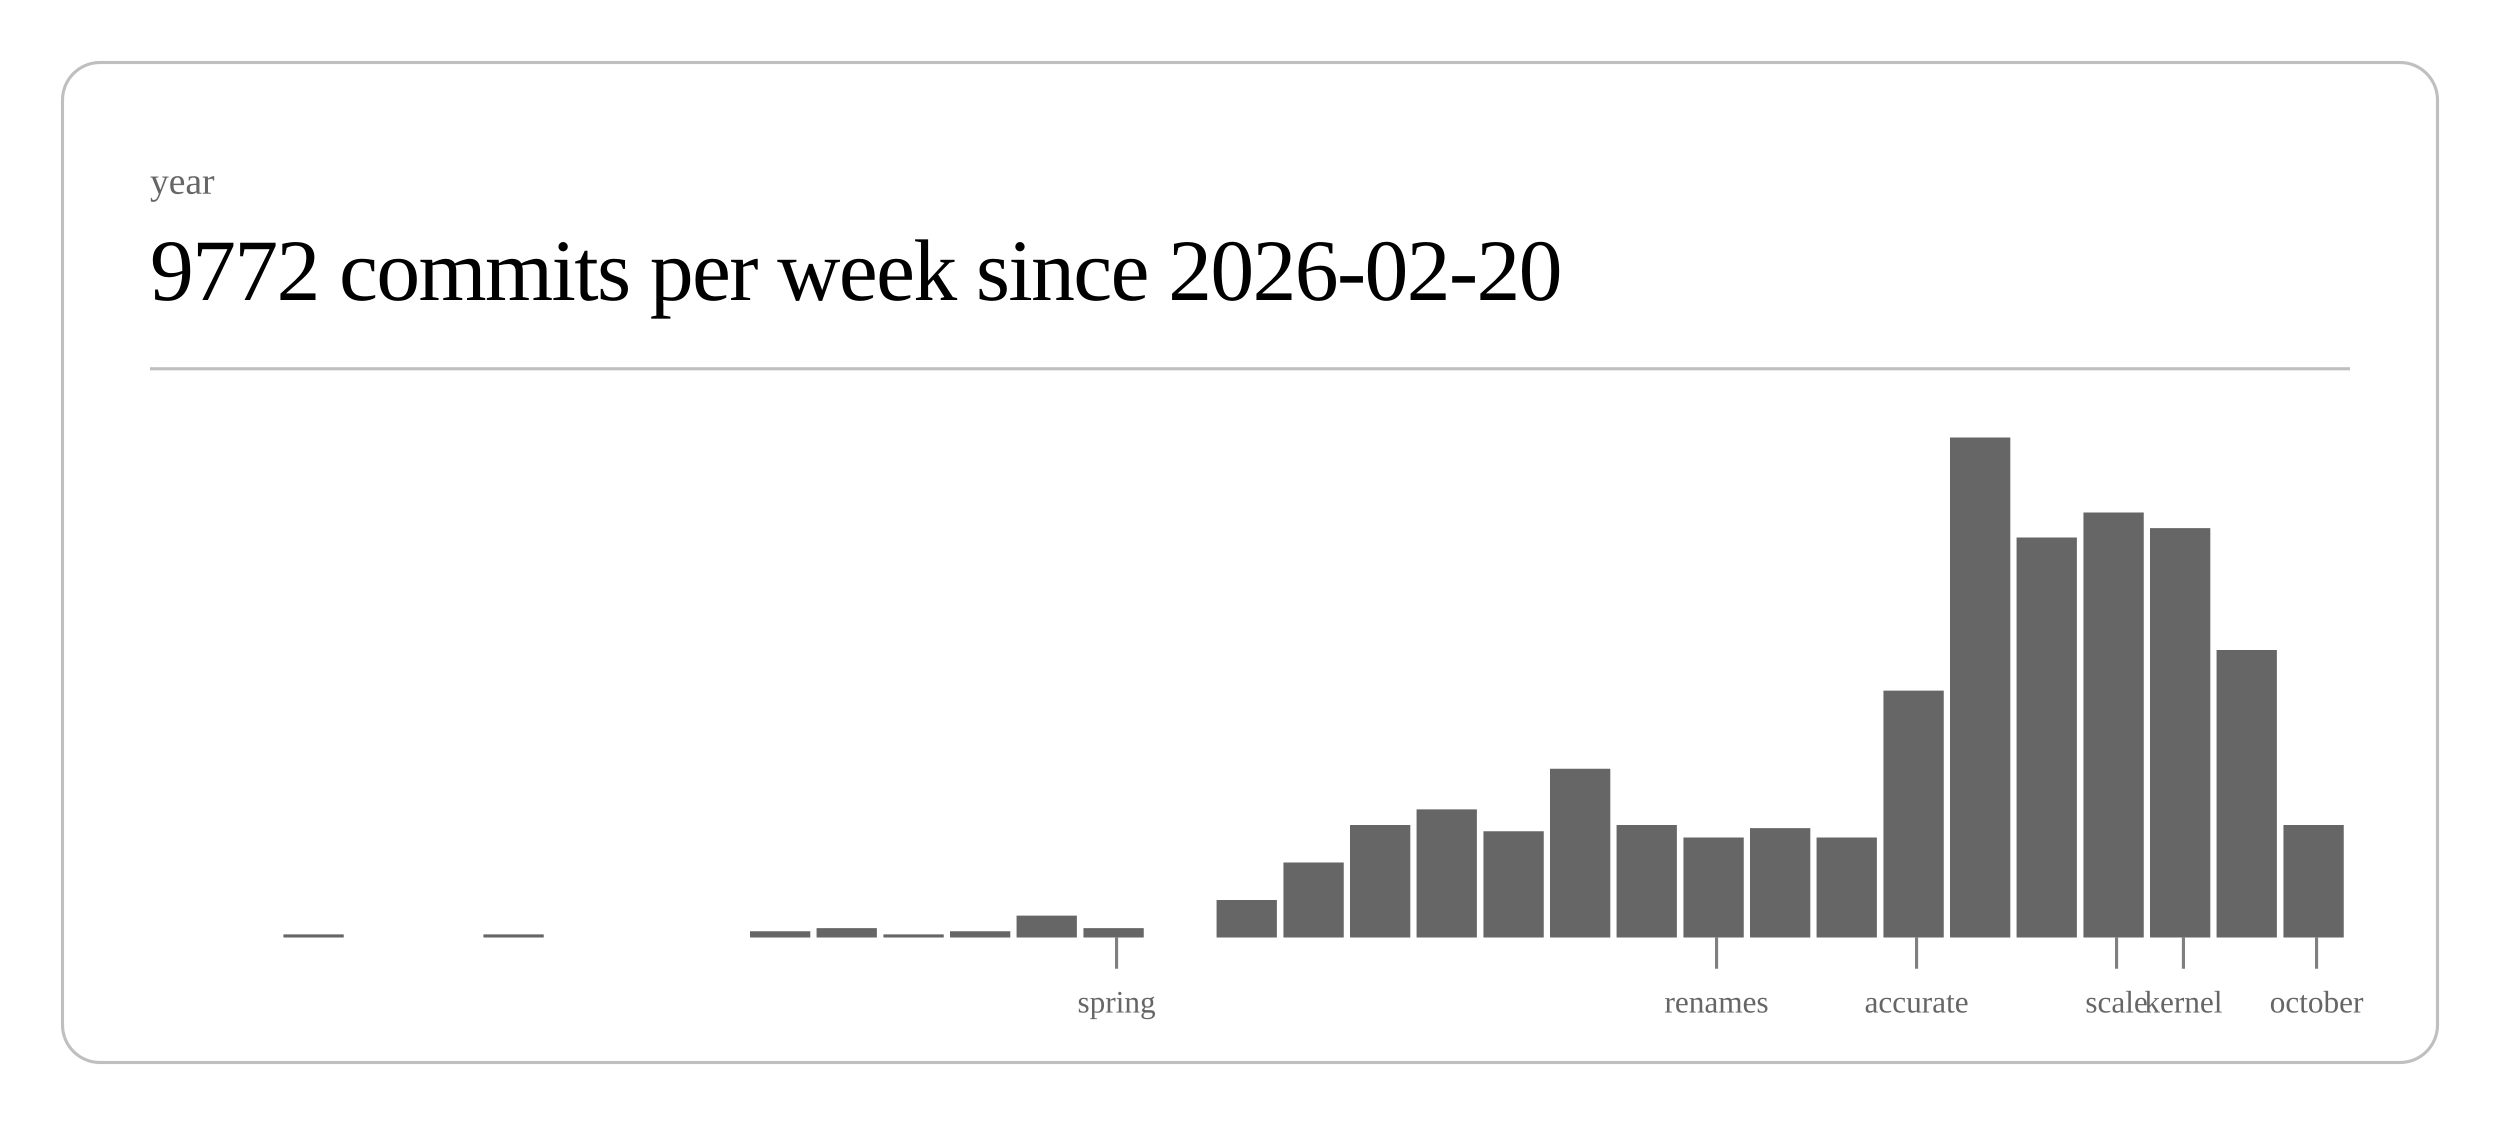
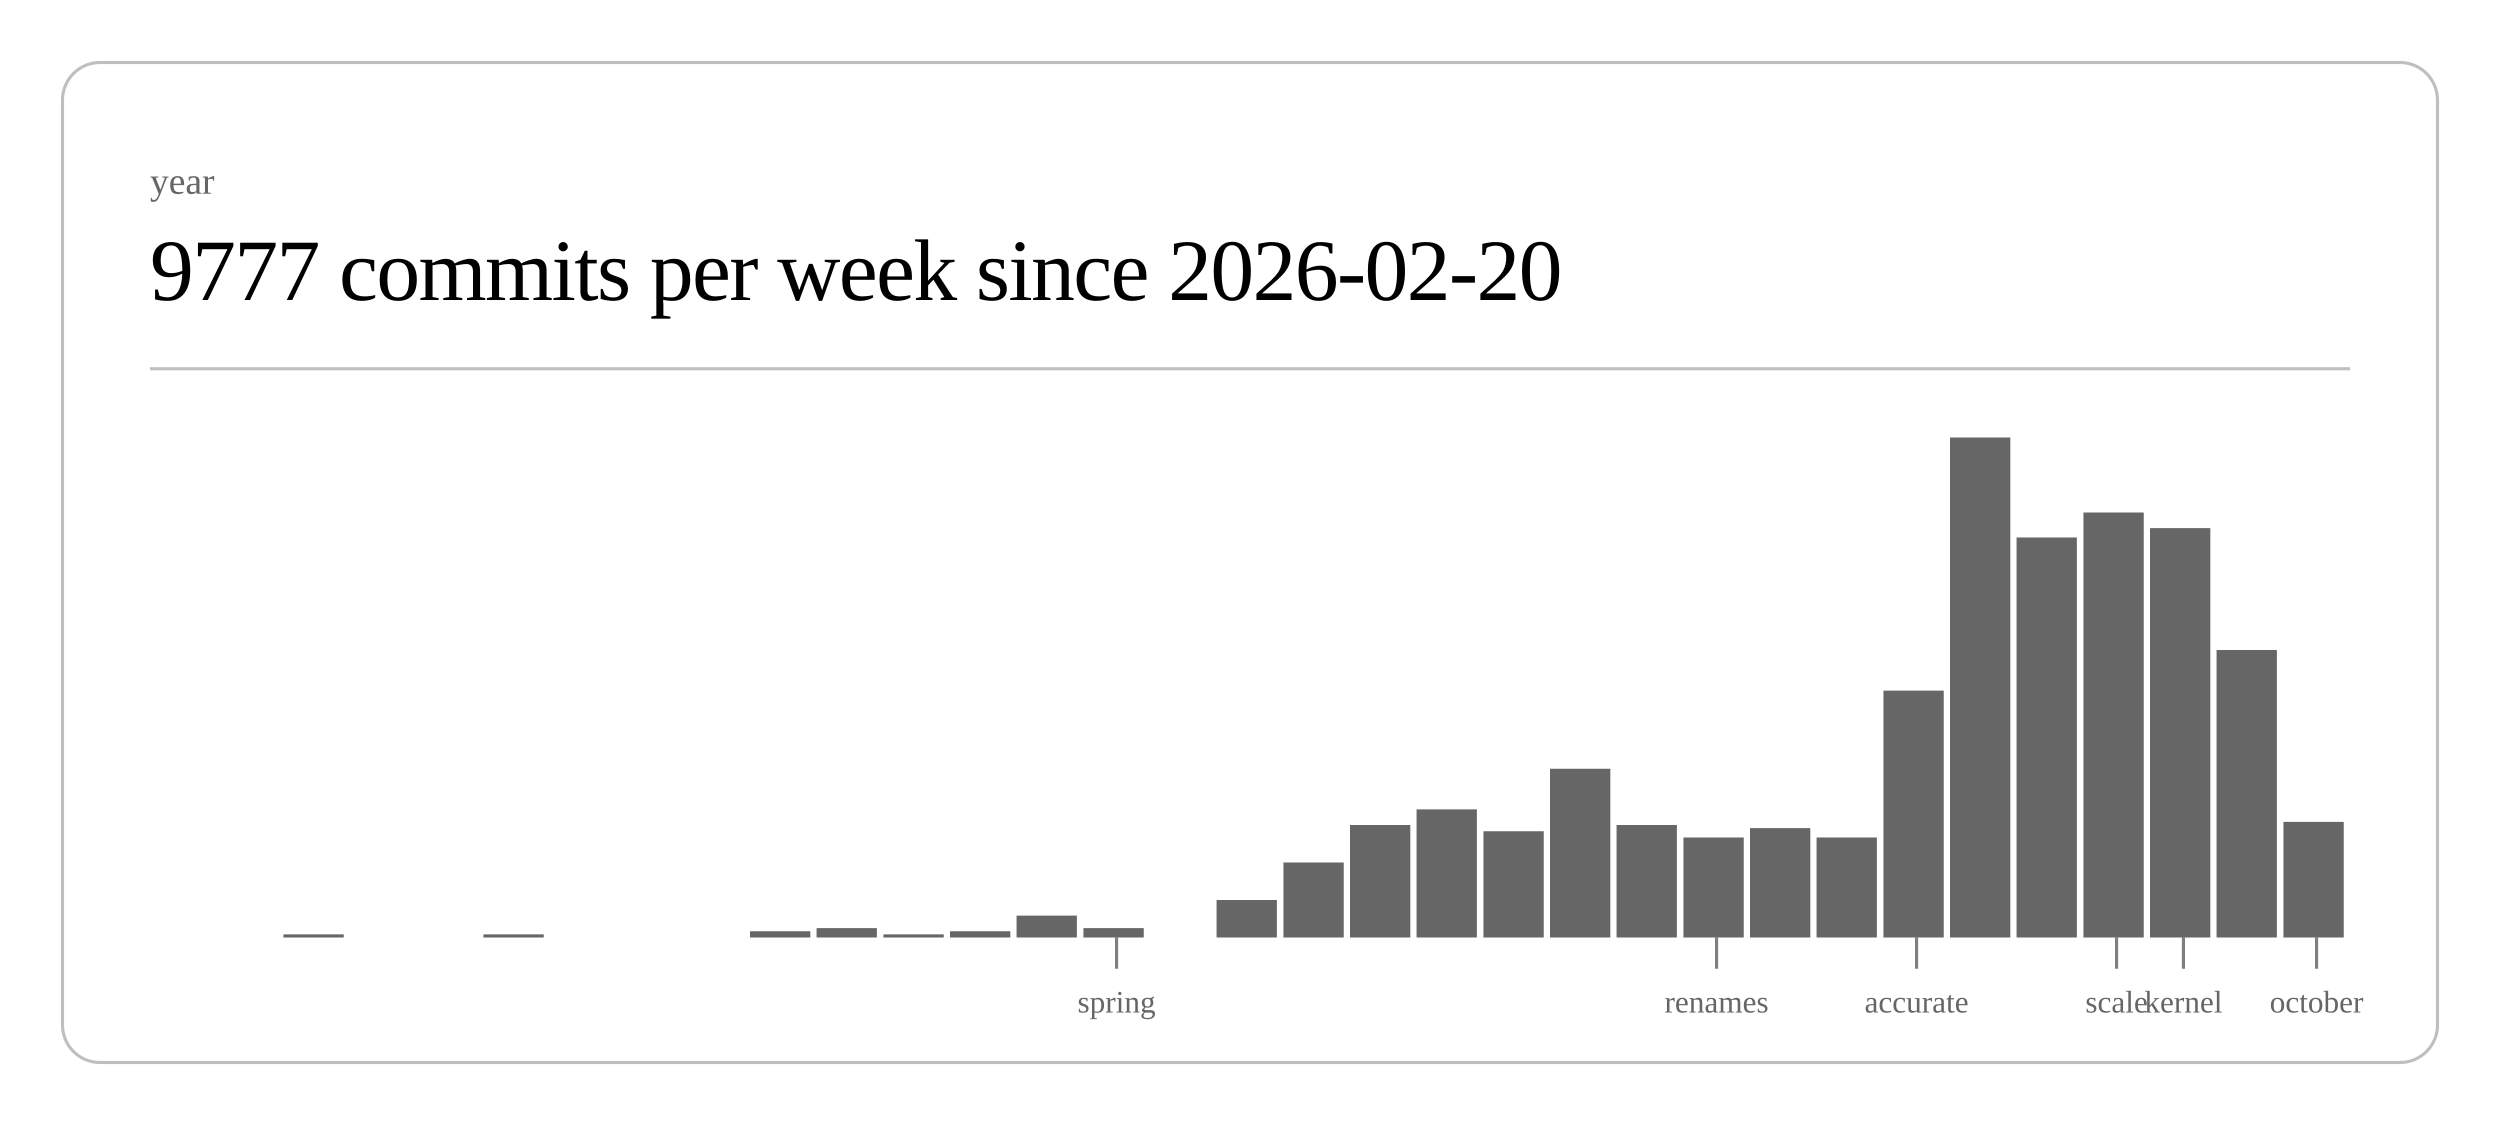
<svg xmlns="http://www.w3.org/2000/svg" class="post-header-svg" viewBox="0 0 800 360" width="800" height="360">
  <rect x="20" y="20" width="760" height="320" rx="12" ry="12" fill="none" stroke="currentColor" stroke-width="1" opacity="0.25" />
  <text fill="currentColor" x="48" y="62" font-size="12" opacity="0.6">year</text>
-   <text fill="currentColor" x="48" y="96" font-size="28" font-weight="300" letter-spacing="-0.5">9772 commits per week since 2026-02-20</text>
+   <text fill="currentColor" x="48" y="96" font-size="28" font-weight="300" letter-spacing="-0.5">9777 commits per week since 2026-02-20</text>
  <line stroke="currentColor" x1="48" y1="118" x2="752" y2="118" stroke-width="1" opacity="0.25" />
  <rect x="90.7" y="299" width="19.3" height="1" fill="currentColor" opacity="0.6" />
  <rect x="154.7" y="299" width="19.3" height="1" fill="currentColor" opacity="0.6" />
  <rect x="240.0" y="298" width="19.3" height="2" fill="currentColor" opacity="0.6" />
  <rect x="261.3" y="297" width="19.3" height="3" fill="currentColor" opacity="0.6" />
  <rect x="282.7" y="299" width="19.3" height="1" fill="currentColor" opacity="0.6" />
  <rect x="304.0" y="298" width="19.3" height="2" fill="currentColor" opacity="0.6" />
  <rect x="325.3" y="293" width="19.3" height="7" fill="currentColor" opacity="0.6" />
  <rect x="346.7" y="297" width="19.3" height="3" fill="currentColor" opacity="0.6" />
  <rect x="389.3" y="288" width="19.3" height="12" fill="currentColor" opacity="0.6" />
  <rect x="410.7" y="276" width="19.3" height="24" fill="currentColor" opacity="0.6" />
  <rect x="432.0" y="264" width="19.3" height="36" fill="currentColor" opacity="0.6" />
  <rect x="453.3" y="259" width="19.3" height="41" fill="currentColor" opacity="0.6" />
  <rect x="474.7" y="266" width="19.3" height="34" fill="currentColor" opacity="0.6" />
  <rect x="496.0" y="246" width="19.3" height="54" fill="currentColor" opacity="0.6" />
  <rect x="517.3" y="264" width="19.3" height="36" fill="currentColor" opacity="0.6" />
  <rect x="538.7" y="268" width="19.3" height="32" fill="currentColor" opacity="0.6" />
  <rect x="560.0" y="265" width="19.3" height="35" fill="currentColor" opacity="0.6" />
  <rect x="581.3" y="268" width="19.3" height="32" fill="currentColor" opacity="0.6" />
  <rect x="602.7" y="221" width="19.3" height="79" fill="currentColor" opacity="0.6" />
  <rect x="624.0" y="140" width="19.3" height="160" fill="currentColor" opacity="0.6" />
  <rect x="645.3" y="172" width="19.3" height="128" fill="currentColor" opacity="0.6" />
  <rect x="666.7" y="164" width="19.3" height="136" fill="currentColor" opacity="0.6" />
  <rect x="688.0" y="169" width="19.3" height="131" fill="currentColor" opacity="0.6" />
  <rect x="709.3" y="208" width="19.3" height="92" fill="currentColor" opacity="0.6" />
-   <rect x="730.7" y="264" width="19.3" height="36" fill="currentColor" opacity="0.6" />
+   <rect x="730.7" y="263" width="19.3" height="37" fill="currentColor" opacity="0.6" />
  <line stroke="currentColor" x1="357.3" y1="300" x2="357.3" y2="310" stroke-width="1" opacity="0.5" />
  <text fill="currentColor" x="357.3" y="324" font-size="10" opacity="0.6" text-anchor="middle">spring</text>
  <line stroke="currentColor" x1="549.3" y1="300" x2="549.3" y2="310" stroke-width="1" opacity="0.5" />
  <text fill="currentColor" x="549.3" y="324" font-size="10" opacity="0.6" text-anchor="middle">renames</text>
  <line stroke="currentColor" x1="613.3" y1="300" x2="613.3" y2="310" stroke-width="1" opacity="0.5" />
  <text fill="currentColor" x="613.3" y="324" font-size="10" opacity="0.6" text-anchor="middle">accurate</text>
  <line stroke="currentColor" x1="677.3" y1="300" x2="677.3" y2="310" stroke-width="1" opacity="0.5" />
  <text fill="currentColor" x="677.3" y="324" font-size="10" opacity="0.6" text-anchor="middle">scale</text>
  <line stroke="currentColor" x1="698.7" y1="300" x2="698.7" y2="310" stroke-width="1" opacity="0.5" />
  <text fill="currentColor" x="698.7" y="324" font-size="10" opacity="0.6" text-anchor="middle">kernel</text>
  <line stroke="currentColor" x1="741.3" y1="300" x2="741.3" y2="310" stroke-width="1" opacity="0.5" />
  <text fill="currentColor" x="741.3" y="324" font-size="10" opacity="0.6" text-anchor="middle">october</text>
</svg>
